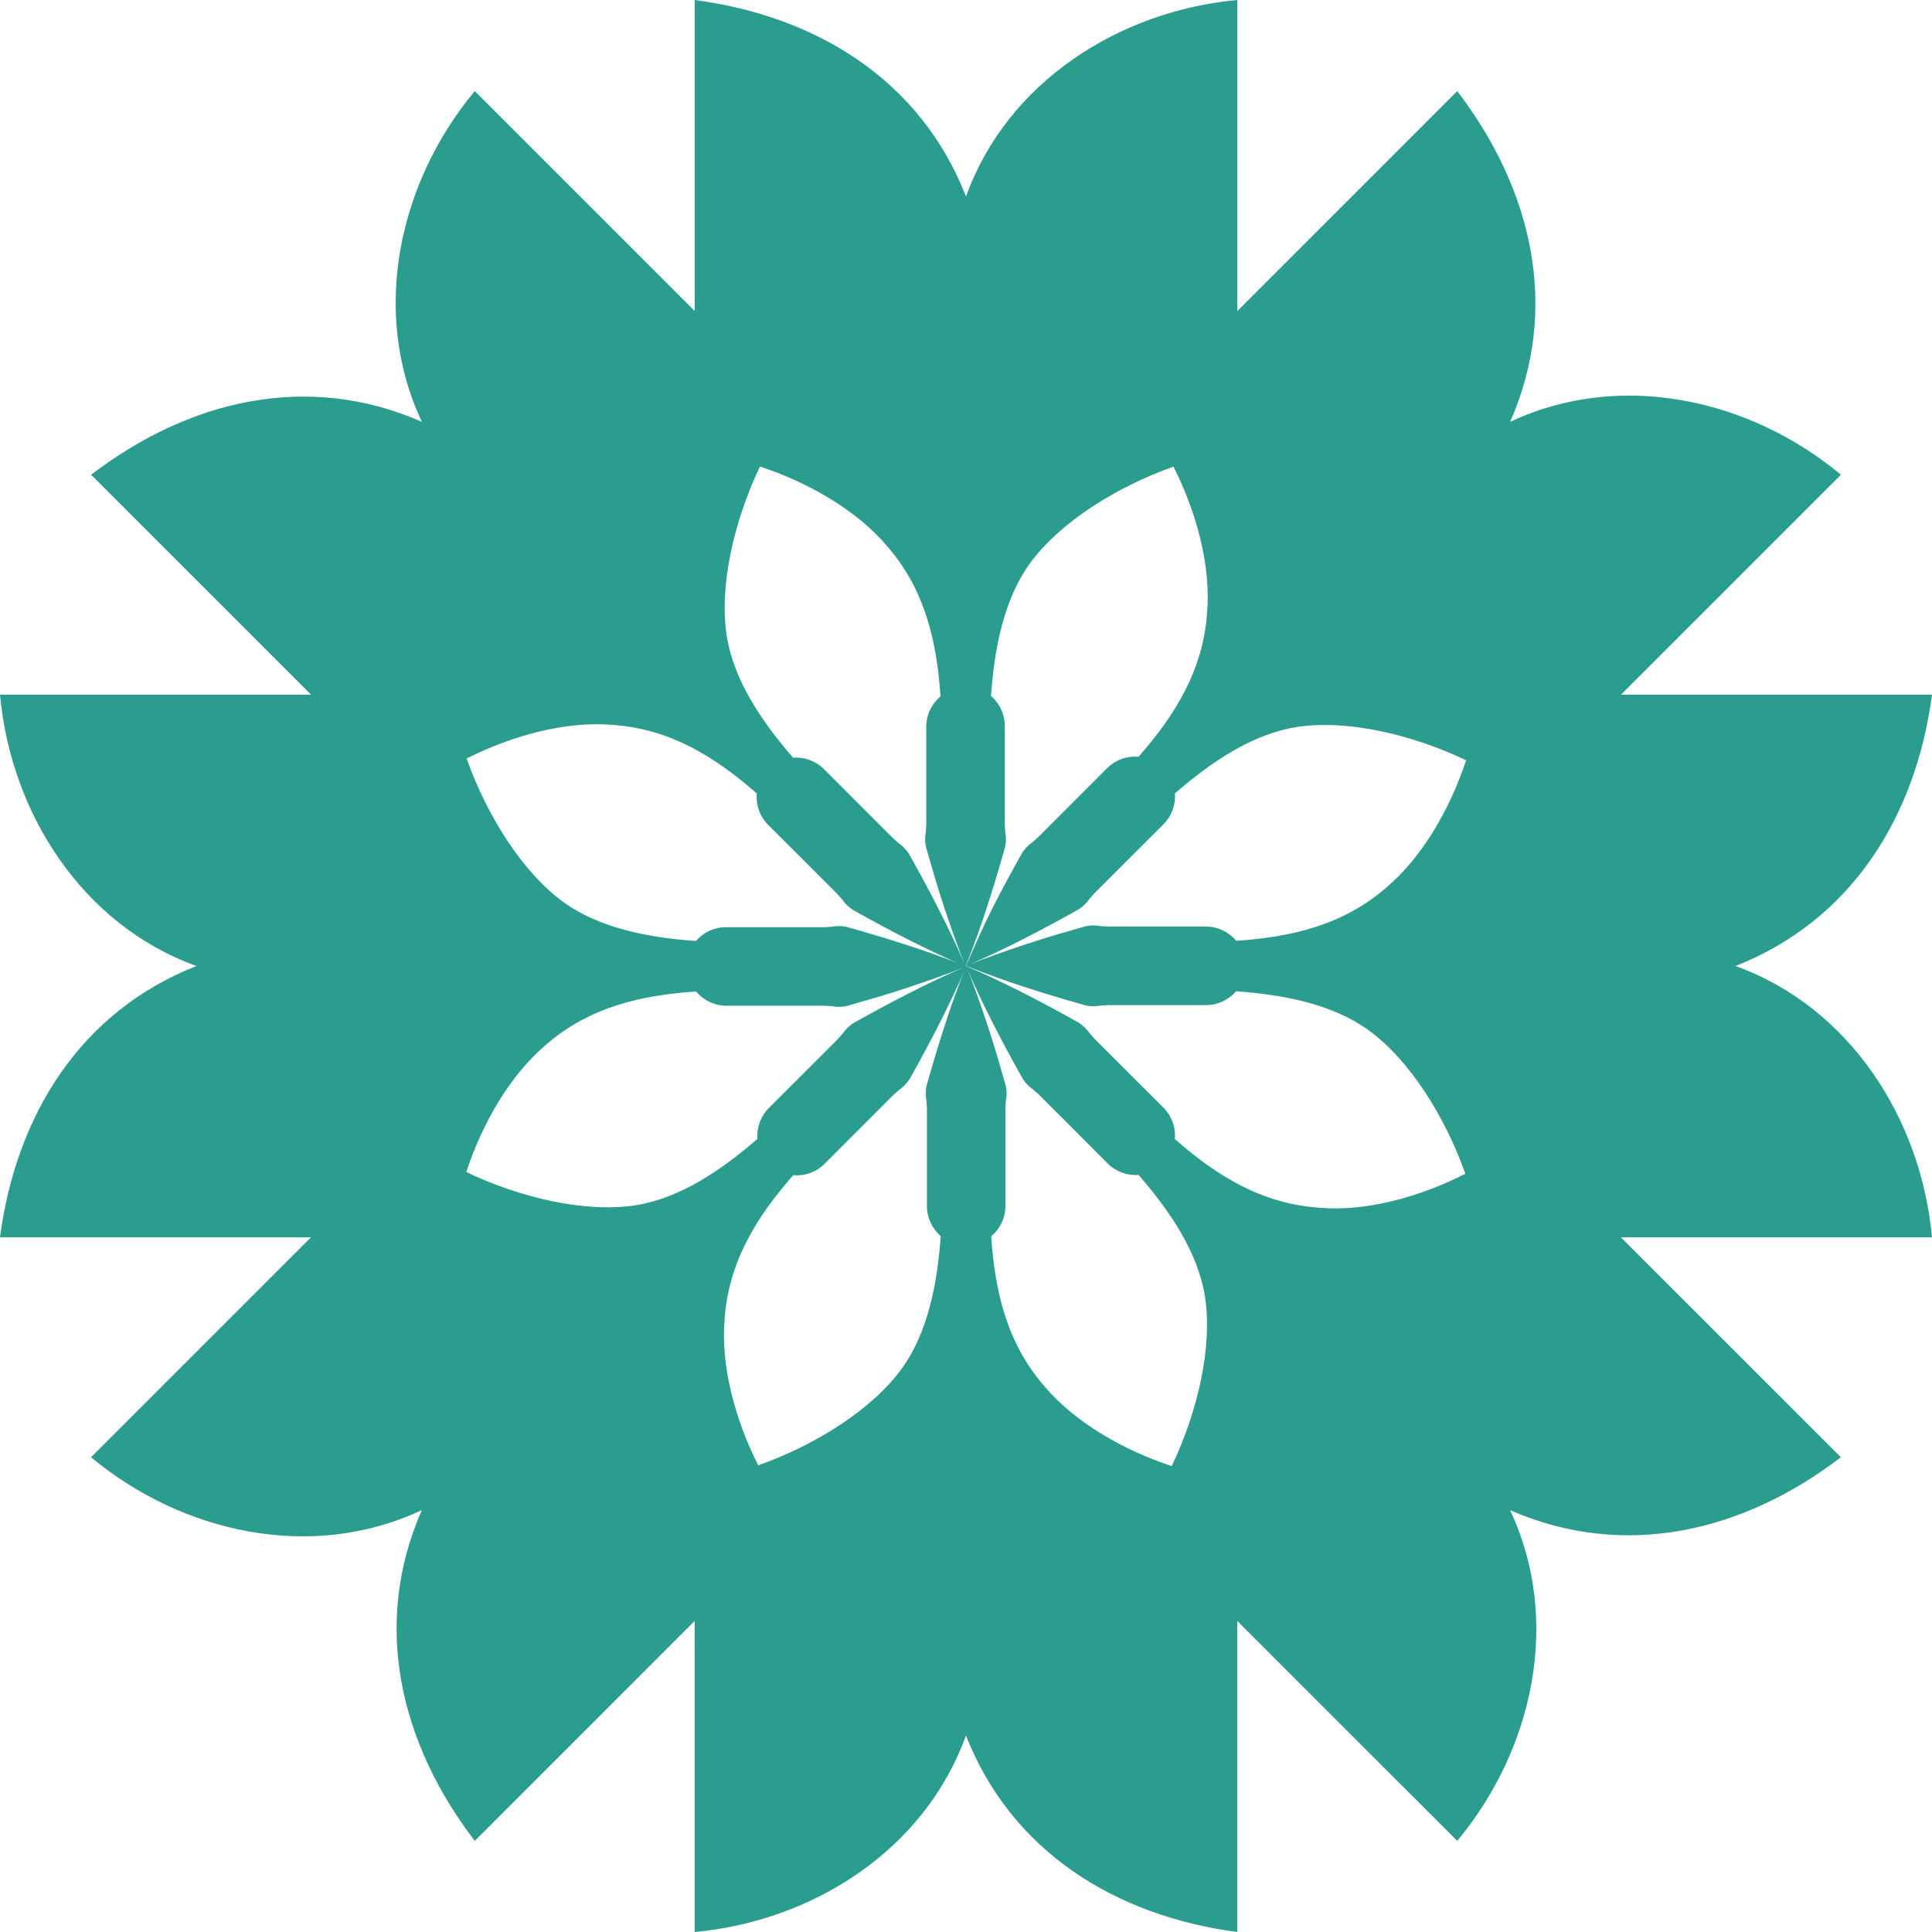
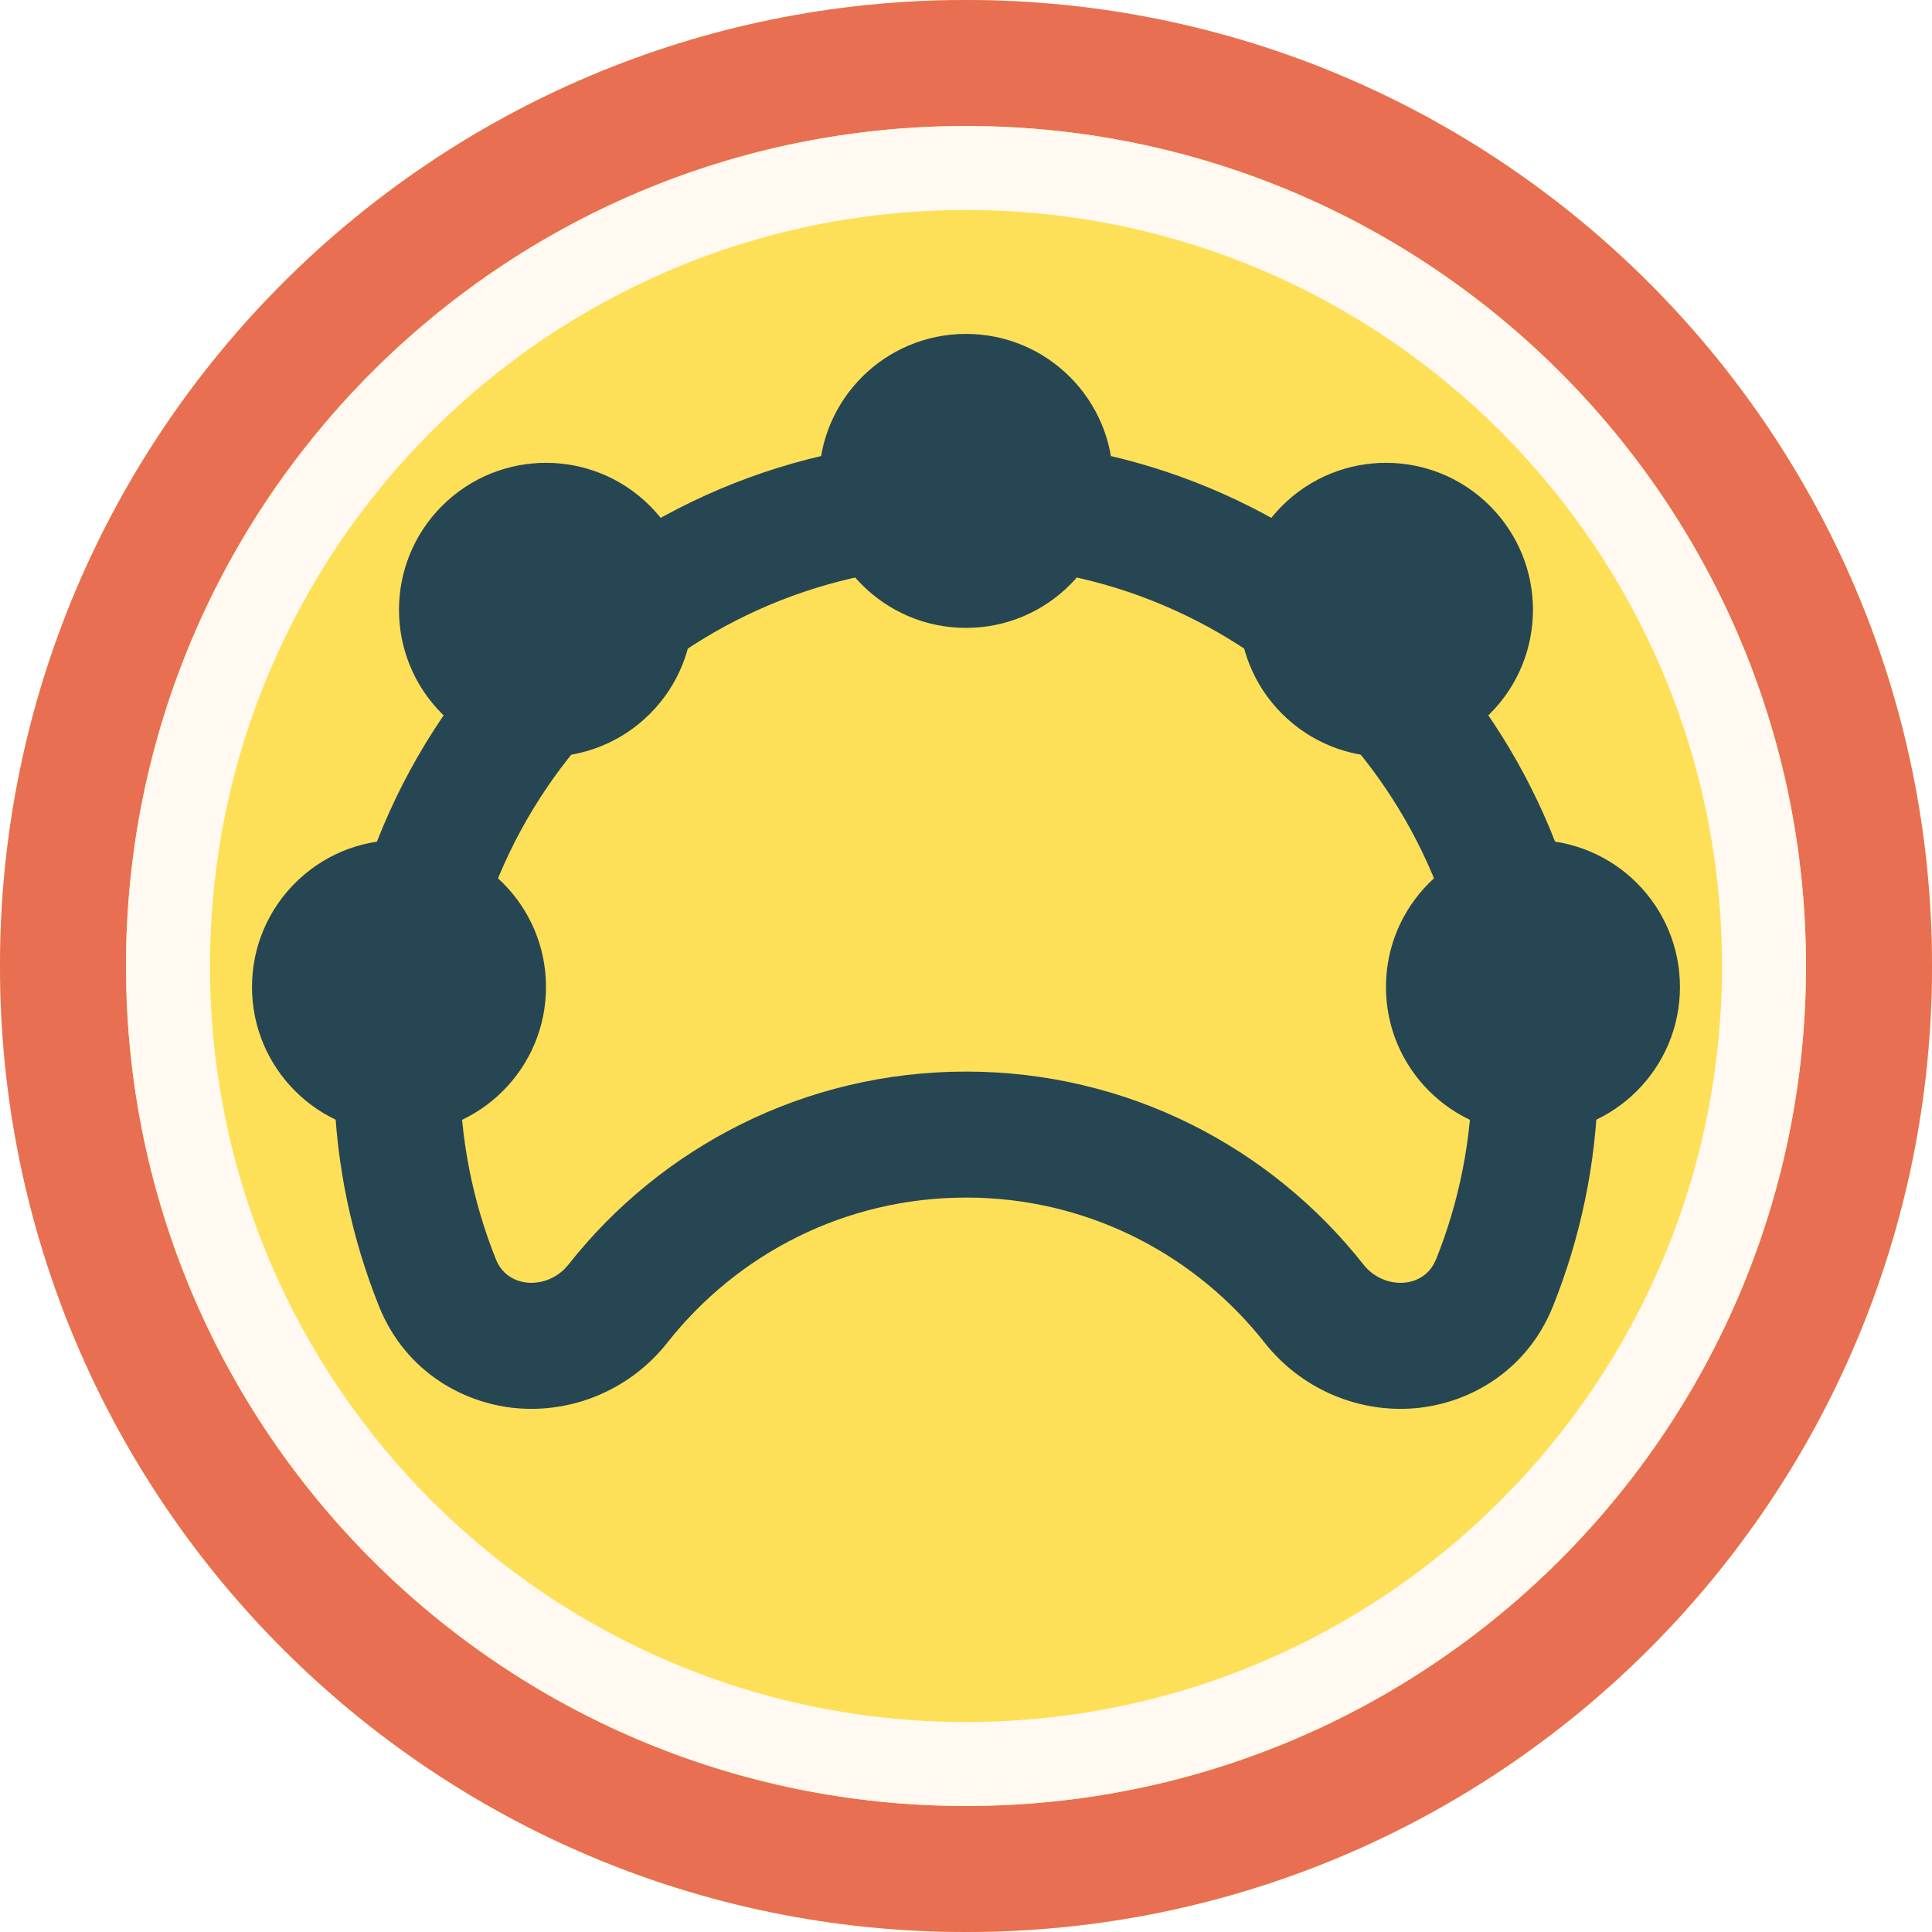
- <svg xmlns="http://www.w3.org/2000/svg" viewBox="0 0 338 338">
-   <defs>
-     <style>.cls-1{fill:#2a9d8f;}</style>
-   </defs>
-   <g id="Layer_2" data-name="Layer 2">
-     <g id="Layer_1-2" data-name="Layer 1">
-       <path class="cls-1" d="M303.63,169c20.34-8,31.56-26.19,34.37-47.47H283.59l38.48-38.48c-15.88-13.22-38.53-18.35-57.87-9.25C273,53.8,268,33,254.94,15.94L216.47,54.42V0C195.89,1.88,176.25,14.27,169,34.37,161.05,14,142.82,2.81,121.54,0V54.41L83.06,15.93C69.84,31.81,64.71,54.46,73.81,73.8,53.8,65,33,70,15.94,83.06l38.48,38.47H0C1.88,142.11,14.27,161.75,34.37,169,14,177,2.81,195.18,0,216.46H54.41L15.93,254.94c15.88,13.22,38.53,18.35,57.87,9.25C65,284.2,70,305,83.06,322.06l38.47-38.48V338c20.58-1.88,40.22-14.27,47.46-34.37,8,20.34,26.19,31.56,47.47,34.37V283.59l38.48,38.47c13.22-15.87,18.35-38.52,9.25-57.86,20,8.76,40.84,3.8,57.87-9.26l-38.48-38.47H338C336.12,195.89,323.73,176.25,303.63,169Zm-72.84,42.28c-10.15-.67-18.08-5.71-25.25-12a6.9,6.9,0,0,0-2-5.5l-7.42-7.41-3.71-3.71a23.22,23.22,0,0,1-1.8-1.91,6.69,6.69,0,0,0-1.88-1.83c-3.17-1.78-6.37-3.52-9.65-5.18S172.46,170.48,169,169q2.22,5.19,4.75,10.09c1.66,3.28,3.4,6.48,5.18,9.65a6.69,6.69,0,0,0,1.83,1.88,23.22,23.22,0,0,1,1.91,1.8l3.71,3.71,7.41,7.42a6.89,6.89,0,0,0,5.41,2c5.48,6.32,10.31,13.46,11.58,21.13,1.44,8.82-1.27,20.38-5.79,29.81-8.63-2.84-17-7.75-22.2-13.88-6.7-7.65-8.75-16.83-9.38-26.34a6.89,6.89,0,0,0,2.49-5.3V195.23a23.1,23.1,0,0,1,.07-2.63,6.6,6.6,0,0,0,0-2.62c-1-3.5-2-7-3.16-10.49s-2.38-7-3.78-10.49q-2.1,5.25-3.78,10.49c-1.14,3.5-2.17,7-3.16,10.49a6.6,6.6,0,0,0,0,2.62,23.1,23.1,0,0,1,.07,2.63V211a6.88,6.88,0,0,0,2.42,5.24c-.6,8.34-2.23,16.8-6.76,23.12-5.22,7.25-15.3,13.52-25.17,17-4.1-8.11-6.57-17.52-5.88-25.51.67-10.15,5.71-18.08,12-25.25a6.9,6.9,0,0,0,5.5-2l7.41-7.42,3.71-3.71a23.22,23.22,0,0,1,1.91-1.8,6.69,6.69,0,0,0,1.83-1.88c1.78-3.17,3.52-6.37,5.18-9.65s3.27-6.63,4.75-10.09q-5.19,2.22-10.09,4.75c-3.28,1.66-6.48,3.4-9.65,5.18a6.69,6.69,0,0,0-1.88,1.83,23.22,23.22,0,0,1-1.8,1.91l-3.71,3.71-7.42,7.41a6.89,6.89,0,0,0-2,5.41c-6.32,5.48-13.46,10.31-21.13,11.58-8.82,1.44-20.38-1.27-29.81-5.79,2.84-8.63,7.75-17,13.88-22.2,7.65-6.7,16.83-8.75,26.34-9.38a6.89,6.89,0,0,0,5.3,2.49h15.73a23.1,23.1,0,0,1,2.63.07,6.6,6.6,0,0,0,2.62,0c3.5-1,7-2,10.49-3.16s7-2.38,10.49-3.78q-5.25-2.1-10.49-3.78c-3.5-1.14-7-2.17-10.49-3.16a6.6,6.6,0,0,0-2.62,0,23.1,23.1,0,0,1-2.63.07H127a6.88,6.88,0,0,0-5.24,2.42c-8.34-.6-16.8-2.23-23.12-6.76-7.25-5.22-13.52-15.3-17-25.17,8.11-4.1,17.52-6.57,25.51-5.88,10.15.67,18.08,5.71,25.25,12a6.9,6.9,0,0,0,2,5.5l7.42,7.41,3.71,3.71a23.22,23.22,0,0,1,1.8,1.91,6.69,6.69,0,0,0,1.88,1.83c3.17,1.78,6.37,3.52,9.65,5.18s6.63,3.27,10.09,4.75q-2.22-5.19-4.75-10.09c-1.66-3.28-3.4-6.48-5.18-9.65a6.69,6.69,0,0,0-1.83-1.88,23.22,23.22,0,0,1-1.91-1.8l-3.71-3.71-7.41-7.42a6.89,6.89,0,0,0-5.41-2c-5.48-6.32-10.31-13.46-11.58-21.13-1.44-8.82,1.27-20.38,5.79-29.81,8.63,2.84,17,7.75,22.2,13.88,6.7,7.65,8.75,16.83,9.38,26.34a6.89,6.89,0,0,0-2.49,5.3v15.73a23.1,23.1,0,0,1-.07,2.63,6.6,6.6,0,0,0,0,2.62c1,3.5,2,7,3.16,10.49s2.38,7,3.78,10.49q2.1-5.25,3.78-10.49c1.14-3.5,2.17-7,3.16-10.49a6.6,6.6,0,0,0,0-2.62,23.1,23.1,0,0,1-.07-2.63V127a6.88,6.88,0,0,0-2.42-5.24c.6-8.34,2.23-16.8,6.76-23.12,5.22-7.25,15.3-13.52,25.17-17,4.1,8.11,6.57,17.52,5.88,25.51-.67,10.15-5.71,18.08-12,25.25a6.9,6.9,0,0,0-5.5,2l-7.41,7.42-3.71,3.71a23.22,23.22,0,0,1-1.91,1.8,6.69,6.69,0,0,0-1.83,1.88c-1.78,3.17-3.52,6.37-5.18,9.65S170.48,165.54,169,169q5.19-2.22,10.09-4.75c3.28-1.66,6.48-3.4,9.65-5.18a6.69,6.69,0,0,0,1.88-1.83,23.22,23.22,0,0,1,1.8-1.91l3.71-3.71,7.42-7.41a6.89,6.89,0,0,0,2-5.41c6.32-5.48,13.46-10.31,21.13-11.58,8.82-1.44,20.38,1.27,29.81,5.79-2.84,8.63-7.75,17-13.88,22.2-7.65,6.7-16.83,8.75-26.34,9.38a6.89,6.89,0,0,0-5.3-2.49H195.23a23.1,23.1,0,0,1-2.63-.07,6.6,6.6,0,0,0-2.62,0c-3.5,1-7,2-10.49,3.16s-7,2.38-10.49,3.78q5.25,2.1,10.49,3.78c3.5,1.14,7,2.17,10.49,3.16a6.6,6.6,0,0,0,2.62,0,23.1,23.1,0,0,1,2.63-.07H211a6.88,6.88,0,0,0,5.24-2.42c8.34.6,16.8,2.23,23.12,6.76,7.25,5.22,13.52,15.3,17,25.17C248.19,209.51,238.78,212,230.79,211.29Z" />
-     </g>
-   </g>
+ <svg xmlns="http://www.w3.org/2000/svg" width="46" height="46" viewBox="0 0 46 46" fill="none">
+   <path d="M0 23C0 10.297 10.297 0 23 0C35.703 0 46 10.297 46 23C46 35.703 35.703 46 23 46C10.297 46 0 35.703 0 23Z" fill="#FEE058" />
+   <path d="M43 23C43 11.954 34.046 3 23 3C11.954 3 3 11.954 3 23C3 34.046 11.954 43 23 43V46C10.297 46 0 35.703 0 23C0 10.297 10.297 0 23 0C35.703 0 46 10.297 46 23C46 35.703 35.703 46 23 46V43C34.046 43 43 34.046 43 23Z" fill="#E86F51" />
+   <path d="M41 23C41 13.059 32.941 5 23 5C13.059 5 5 13.059 5 23C5 32.941 13.059 41 23 41V43C11.954 43 3 34.046 3 23C3 11.954 11.954 3 23 3C34.046 3 43 11.954 43 23C43 34.046 34.046 43 23 43V41C32.941 41 41 32.941 41 23Z" fill="#FFF9F1" />
+   <path d="M35.052 25.514C35.052 18.857 29.657 13.461 23 13.461C16.344 13.461 10.948 18.857 10.948 25.514C10.948 27.095 11.254 28.603 11.808 29.986C12.076 30.655 12.94 30.709 13.439 30.216L13.534 30.11C15.74 27.311 19.16 25.514 23 25.514C26.841 25.514 30.259 27.311 32.465 30.11C32.912 30.676 33.786 30.7 34.129 30.112L34.191 29.987C34.746 28.604 35.052 27.095 35.052 25.514ZM38.047 25.883C38.003 27.721 37.626 29.481 36.975 31.103C36.343 32.68 34.906 33.47 33.552 33.539C32.266 33.605 30.963 33.05 30.11 31.968C28.499 29.925 26.042 28.599 23.27 28.517L23 28.514C20.118 28.514 17.552 29.859 15.889 31.968C15.036 33.05 13.733 33.605 12.447 33.539C11.093 33.47 9.656 32.679 9.024 31.102C8.374 29.48 7.997 27.72 7.953 25.883L7.948 25.514C7.948 17.2 14.687 10.461 23 10.461L23.389 10.466C31.523 10.672 38.052 17.331 38.052 25.514L38.047 25.883Z" fill="#264653" />
+   <path d="M26.5 11.45C26.5 13.383 24.933 14.95 23 14.95C21.067 14.95 19.5 13.383 19.5 11.45C19.5 9.517 21.067 7.95 23 7.95C24.933 7.95 26.5 9.517 26.5 11.45Z" fill="#264653" />
+   <path d="M35.474 16.995C34.108 18.362 31.892 18.362 30.525 16.995C29.158 15.628 29.158 13.412 30.525 12.045C31.892 10.678 34.108 10.678 35.474 12.045C36.841 13.412 36.841 15.628 35.474 16.995Z" fill="#264653" />
+   <path d="M36.499 27C34.566 27 32.999 25.433 32.999 23.5C32.999 21.567 34.566 20 36.499 20C38.432 20 39.999 21.567 39.999 23.5C39.999 25.433 38.432 27 36.499 27Z" fill="#264653" />
+   <path d="M9.5 20C11.433 20 13 21.567 13 23.5C13 25.433 11.433 27 9.5 27C7.567 27 6 25.433 6 23.5C6 21.567 7.567 20 9.5 20Z" fill="#264653" />
+   <path d="M15.475 12.045C16.842 13.412 16.842 15.628 15.475 16.995C14.108 18.362 11.892 18.362 10.525 16.995C9.158 15.628 9.158 13.412 10.525 12.045C11.892 10.678 14.108 10.678 15.475 12.045Z" fill="#264653" />
</svg>
